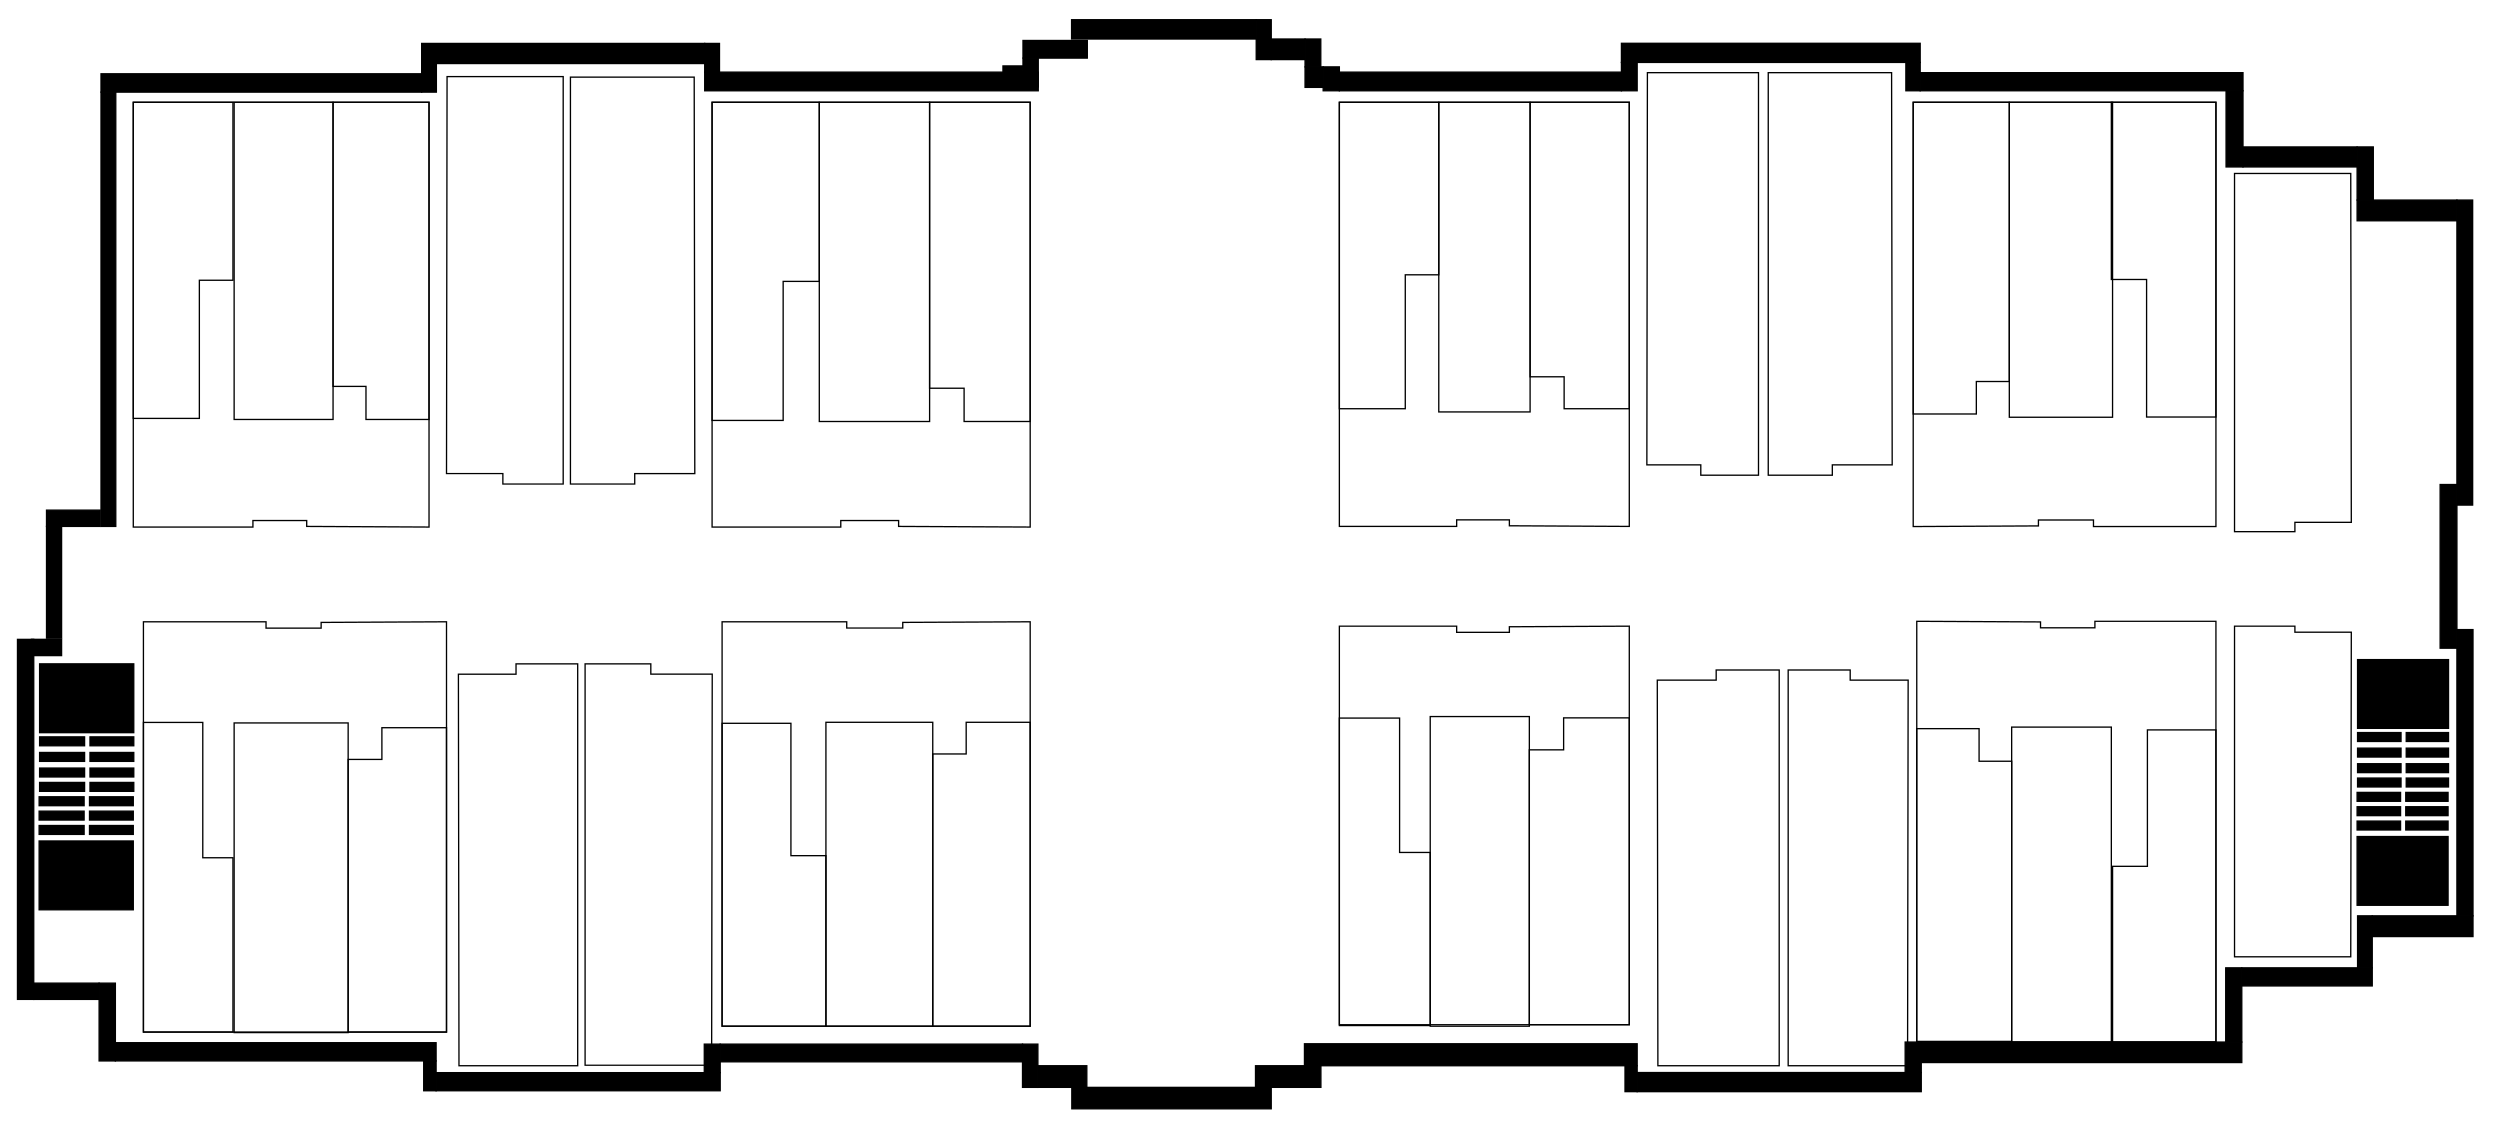
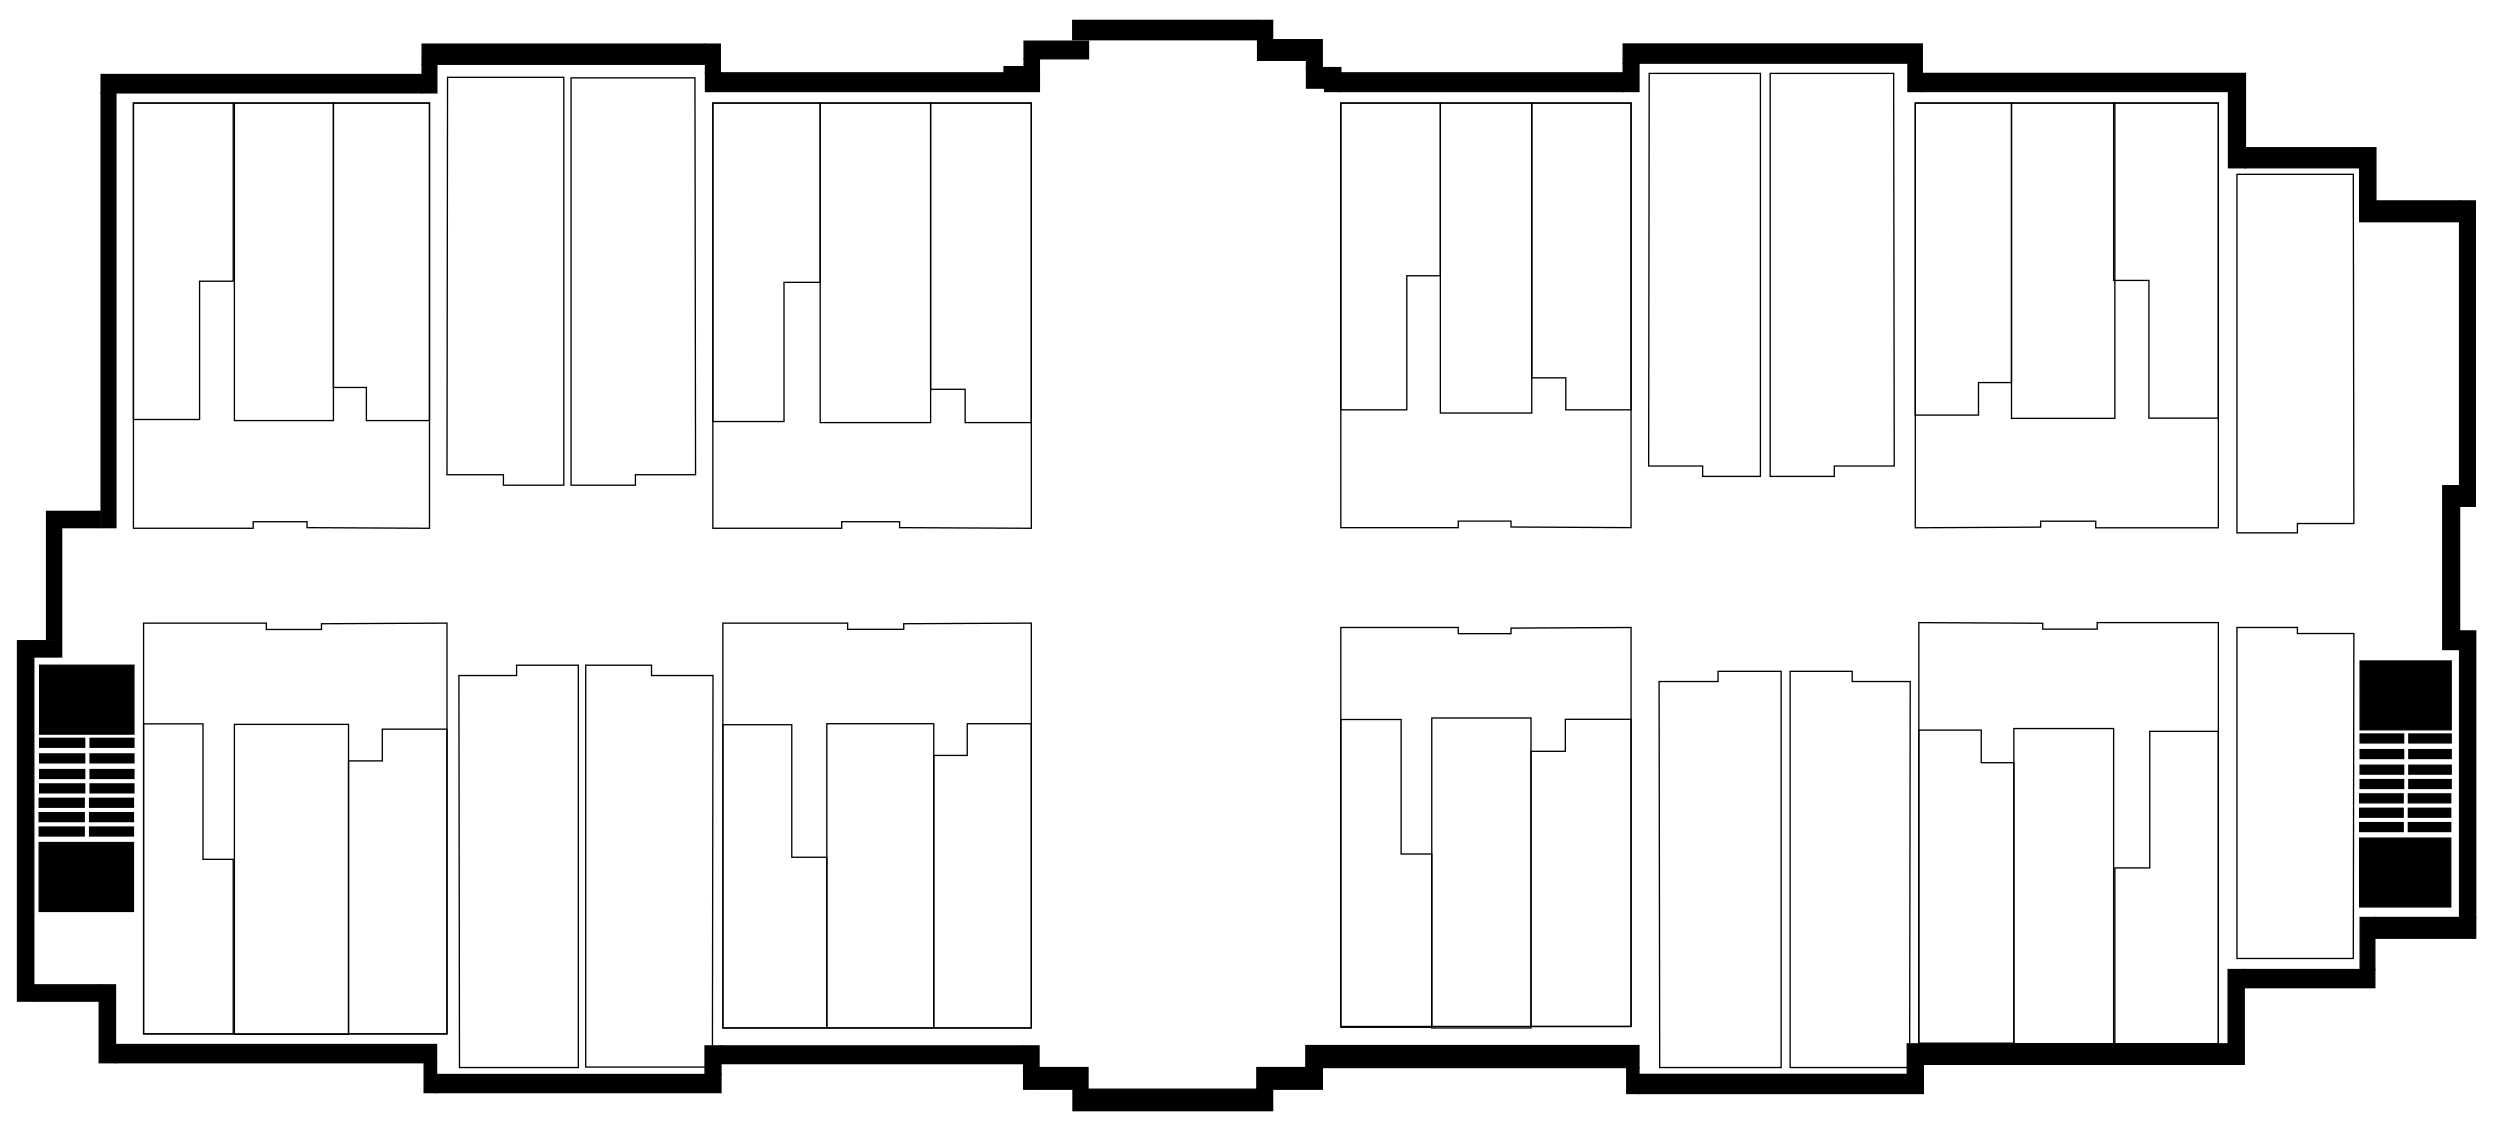
- <svg xmlns="http://www.w3.org/2000/svg" viewBox="0 0 1886.53 856.43">
+ <svg xmlns="http://www.w3.org/2000/svg" id="Layer_1" data-name="Layer 1" viewBox="0 0 1884.48 856.92">
  <defs>
    <style>
      .cls-1 {
        fill: none;
      }

      .cls-1, .cls-2 {
        stroke: #000;
        stroke-miterlimit: 10;
      }
    </style>
  </defs>
  <g id="Units">
-     <polygon id="C208" class="cls-1" points="1243.15 54.84 1242.74 350.8 1283.44 350.8 1283.44 358.61 1326.98 358.61 1326.98 54.84 1243.15 54.84" />
-     <polygon id="C213" class="cls-1" points="537 803.84 537.46 508.73 491.11 508.73 491.11 500.95 441.52 500.95 441.52 803.84 537 803.84" />
-     <polygon id="C215" class="cls-1" points="346.35 804.22 345.92 508.74 389.4 508.74 389.4 500.95 435.93 500.95 435.93 804.22 346.35 804.22" />
-     <polygon id="C207" class="cls-1" points="1251.06 804.22 1250.61 513.25 1295.05 513.25 1295.05 505.57 1342.61 505.57 1342.61 804.22 1251.06 804.22" />
-     <polygon id="C211" class="cls-1" points="544.9 469.21 544.9 774.38 777.39 774.38 777.39 469.21 681.23 469.67 681.23 473.92 638.95 473.92 638.95 469.21 544.9 469.21" />
-     <polygon id="C211-C" class="cls-1" points="596.84 545.81 596.84 645.7 623.25 645.7 623.25 774.38 544.9 774.38 544.9 545.81 596.84 545.81" />
-     <polygon id="C211-A" class="cls-1" points="777.39 545.05 729.09 545.05 729.09 568.95 703.87 568.95 703.87 774.38 777.39 774.38 777.39 545.05" />
-     <rect id="C211-B" class="cls-1" x="623.25" y="545.05" width="80.62" height="229.33" />
-     <polygon id="C206" class="cls-1" points="1427.42 54.84 1427.87 350.8 1382.69 350.8 1382.69 358.61 1334.34 358.61 1334.34 54.84 1427.42 54.84" />
-     <polygon id="C205" class="cls-1" points="1439.47 804.22 1439.91 513.25 1396.18 513.25 1396.18 505.57 1349.38 505.57 1349.38 804.22 1439.47 804.22" />
-     <polygon id="C202" class="cls-1" points="1773.9 130.92 1774.33 394.14 1731.76 394.14 1731.76 401.18 1686.2 401.18 1686.2 130.92 1773.9 130.92" />
-     <polygon id="C201" class="cls-1" points="1773.9 721.99 1774.33 477.07 1731.76 477.07 1731.76 472.51 1686.2 472.51 1686.2 721.99 1773.9 721.99" />
-     <polygon id="C214" class="cls-1" points="523.85 58.2 524.3 357.37 478.97 357.37 478.97 365.26 430.46 365.26 430.46 58.2 523.85 58.2" />
-     <polygon id="C216" class="cls-1" points="337.36 57.81 336.94 357.36 379.47 357.36 379.47 365.26 424.99 365.26 424.99 57.81 337.36 57.81" />
-     <polygon id="C218" class="cls-1" points="100.58 397.72 100.58 77.19 323.75 77.19 323.75 397.72 231.44 397.24 231.44 392.78 190.86 392.78 190.86 397.72 100.58 397.72" />
-     <polygon id="C218-C" class="cls-1" points="150.44 315.73 150.44 211.48 175.79 211.48 175.79 77.19 100.58 77.19 100.58 315.73 150.44 315.73" />
-     <polygon id="C218-A" class="cls-1" points="323.75 316.53 276.17 316.53 276.17 291.58 251.33 291.58 251.33 77.19 323.75 77.19 323.75 316.53" />
-     <polygon id="C217" class="cls-1" points="108.23 469.21 108.23 778.81 336.94 778.81 336.94 469.21 242.33 469.68 242.33 473.99 200.75 473.99 200.75 469.21 108.23 469.21" />
-     <polygon id="C217-C" class="cls-1" points="153.02 545.15 153.02 647.27 175.79 647.27 175.79 778.81 108.23 778.81 108.23 545.15 153.02 545.15" />
-     <polygon id="C217-A" class="cls-1" points="336.94 549.14 288.18 549.14 288.18 573.07 262.72 573.07 262.72 778.81 336.94 778.81 336.94 549.14" />
-     <polygon id="C210" class="cls-1" points="1010.7 397.24 1010.7 77.19 1229.48 77.19 1229.48 397.24 1138.99 396.76 1138.99 392.31 1099.21 392.31 1099.21 397.24 1010.7 397.24" />
-     <polygon id="C210-C" class="cls-1" points="1060.44 308.43 1060.44 207.37 1085.72 207.37 1085.72 77.19 1010.7 77.19 1010.7 308.43 1060.44 308.43" />
-     <polygon id="C210-A" class="cls-1" points="1229.48 308.43 1180.31 308.43 1180.31 284.33 1154.64 284.33 1154.64 77.19 1229.48 77.19 1229.48 308.43" />
-     <polygon id="C209" class="cls-1" points="1010.7 472.51 1010.7 773.25 1229.48 773.25 1229.48 472.51 1138.99 472.96 1138.99 477.15 1099.21 477.15 1099.21 472.51 1010.7 472.51" />
-     <polygon id="C309-C" class="cls-1" points="1056.15 541.87 1056.15 643.27 1079.26 643.27 1079.26 773.89 1010.7 773.89 1010.7 541.87 1056.15 541.87" />
-     <polygon id="C309-A" class="cls-1" points="1229.48 541.71 1179.93 541.71 1179.93 565.84 1154.05 565.84 1154.05 773.25 1229.48 773.25 1229.48 541.71" />
-     <polygon id="C304" class="cls-1" points="1672.17 397.34 1672.17 77.19 1443.73 77.19 1443.73 397.34 1538.22 396.86 1538.22 392.41 1579.76 392.41 1579.76 397.34 1672.17 397.34" />
-     <polygon id="C204-C" class="cls-1" points="1619.84 314.69 1619.84 210.9 1593.24 210.9 1593.24 77.19 1672.17 77.19 1672.17 314.69 1619.84 314.69" />
-     <polygon id="C204-A" class="cls-1" points="1443.73 312.4 1491.37 312.4 1491.37 287.89 1516.25 287.89 1516.25 77.19 1443.73 77.19 1443.73 312.4" />
-     <polygon id="C203" class="cls-1" points="1672.17 468.84 1672.17 786.35 1446.41 786.35 1446.41 468.84 1539.8 469.31 1539.8 473.73 1580.84 473.73 1580.84 468.84 1672.17 468.84" />
-     <polygon id="C203-C" class="cls-1" points="1620.46 550.8 1620.46 653.74 1594.17 653.74 1594.17 786.35 1672.17 786.35 1672.17 550.8 1620.46 550.8" />
-     <polygon id="C203-A" class="cls-1" points="1446.36 549.85 1493.44 549.85 1493.44 574.44 1518.03 574.44 1518.03 785.85 1446.36 785.85 1446.36 549.85" />
-     <rect id="C217-B" class="cls-1" x="176.68" y="545.54" width="86.04" height="233.66" />
-     <rect id="C218-B" class="cls-1" x="176.68" y="77.19" width="74.65" height="239.34" />
-     <rect id="C210-B" class="cls-1" x="1085.72" y="77.19" width="68.91" height="233.66" />
-     <rect id="C209B" class="cls-1" x="1079.26" y="540.72" width="74.8" height="233.66" />
-     <rect id="C204-B" class="cls-1" x="1516.25" y="77.19" width="77.91" height="237.67" />
-     <rect id="C203-B" class="cls-1" x="1518.03" y="548.68" width="75.21" height="237.67" />
-     <polygon id="C212" class="cls-1" points="537.35 397.72 537.35 77.19 777.39 77.19 777.39 397.72 678.1 397.24 678.1 392.78 634.46 392.78 634.46 397.72 537.35 397.72" />
-     <polygon id="C212-C" class="cls-1" points="590.98 317.26 590.98 212.34 618.25 212.34 618.25 77.19 537.35 77.19 537.35 317.26 590.98 317.26" />
-     <polygon id="C212-A" class="cls-1" points="777.39 318.06 727.52 318.06 727.52 292.96 701.48 292.96 701.48 77.19 777.39 77.19 777.39 318.06" />
-     <rect id="C212-B" class="cls-1" x="618.25" y="77.19" width="83.24" height="240.88" />
+     <polygon id="C208" class="cls-1" points="1243.15 55.33 1242.74 351.29 1283.44 351.29 1283.44 359.1 1326.98 359.1 1326.98 55.33 1243.15 55.33" />
+     <polygon id="C213" class="cls-1" points="537 804.33 537.46 509.22 491.11 509.22 491.11 501.44 441.52 501.44 441.52 804.33 537 804.33" />
+     <polygon id="C215" class="cls-1" points="346.35 804.71 345.92 509.23 389.4 509.23 389.4 501.44 435.93 501.44 435.93 804.71 346.35 804.71" />
+     <polygon id="C207" class="cls-1" points="1251.06 804.71 1250.61 513.74 1295.05 513.74 1295.05 506.06 1342.61 506.06 1342.61 804.71 1251.06 804.71" />
+     <polygon id="C211" class="cls-1" points="544.9 469.7 544.9 774.87 777.39 774.87 777.39 469.7 681.23 470.16 681.23 474.41 638.95 474.41 638.95 469.7 544.9 469.7" />
+     <polygon id="C211-C" class="cls-1" points="596.84 546.3 596.84 646.19 623.25 646.19 623.25 774.87 544.9 774.87 544.9 546.3 596.84 546.3" />
+     <polygon id="C211-A" class="cls-1" points="777.39 545.54 729.09 545.54 729.09 569.44 703.87 569.44 703.87 774.87 777.39 774.87 777.39 545.54" />
+     <rect id="C211-B" class="cls-1" x="623.25" y="545.54" width="80.62" height="229.33" />
+     <polygon id="C206" class="cls-1" points="1427.42 55.33 1427.87 351.29 1382.69 351.29 1382.69 359.1 1334.34 359.1 1334.34 55.33 1427.42 55.33" />
+     <polygon id="C205" class="cls-1" points="1439.47 804.71 1439.91 513.74 1396.18 513.74 1396.18 506.06 1349.38 506.06 1349.38 804.71 1439.47 804.71" />
+     <polygon id="C202" class="cls-1" points="1773.9 131.41 1774.33 394.63 1731.76 394.63 1731.76 401.67 1686.2 401.67 1686.2 131.41 1773.9 131.41" />
+     <polygon id="C201" class="cls-1" points="1773.9 722.48 1774.33 477.56 1731.76 477.56 1731.76 473 1686.2 473 1686.2 722.48 1773.9 722.48" />
+     <polygon id="C214" class="cls-1" points="523.85 58.69 524.3 357.86 478.97 357.86 478.97 365.75 430.46 365.75 430.46 58.69 523.85 58.69" />
+     <polygon id="C216" class="cls-1" points="337.36 58.3 336.94 357.85 379.47 357.85 379.47 365.75 424.99 365.75 424.99 58.3 337.36 58.3" />
+     <polygon id="C218" class="cls-1" points="100.58 398.21 100.58 77.68 323.75 77.68 323.75 398.21 231.44 397.73 231.44 393.27 190.86 393.27 190.86 398.21 100.58 398.21" />
+     <polygon id="C218-C" class="cls-1" points="150.44 316.22 150.44 211.97 175.79 211.97 175.79 77.68 100.58 77.68 100.58 316.22 150.44 316.22" />
+     <polygon id="C218-A" class="cls-1" points="323.75 317.02 276.17 317.02 276.17 292.07 251.33 292.07 251.33 77.68 323.75 77.68 323.75 317.02" />
+     <polygon id="C217" class="cls-1" points="108.23 469.7 108.23 779.3 336.94 779.3 336.94 469.7 242.33 470.17 242.33 474.48 200.75 474.48 200.75 469.7 108.23 469.7" />
+     <polygon id="C217-C" class="cls-1" points="153.02 545.64 153.02 647.76 175.79 647.76 175.79 779.3 108.23 779.3 108.23 545.64 153.02 545.64" />
+     <polygon id="C217-A" class="cls-1" points="336.94 549.63 288.18 549.63 288.18 573.56 262.72 573.56 262.72 779.3 336.94 779.3 336.94 549.63" />
+     <polygon id="C210" class="cls-1" points="1010.7 397.73 1010.7 77.68 1229.48 77.68 1229.48 397.73 1138.99 397.25 1138.99 392.8 1099.21 392.8 1099.21 397.73 1010.7 397.73" />
+     <polygon id="C210-C" class="cls-1" points="1060.44 308.92 1060.44 207.86 1085.72 207.86 1085.72 77.68 1010.7 77.68 1010.7 308.92 1060.44 308.92" />
+     <polygon id="C210-A" class="cls-1" points="1229.48 308.92 1180.31 308.92 1180.31 284.82 1154.64 284.82 1154.64 77.68 1229.48 77.68 1229.48 308.92" />
+     <polygon id="C209" class="cls-1" points="1010.7 473 1010.7 773.74 1229.48 773.74 1229.48 473 1138.99 473.45 1138.99 477.64 1099.21 477.64 1099.21 473 1010.7 473" />
+     <polygon id="C209-C" class="cls-1" points="1056.15 542.36 1056.15 643.76 1079.26 643.76 1079.26 774.38 1010.7 774.38 1010.7 542.36 1056.15 542.36" />
+     <polygon id="C209-A" class="cls-1" points="1229.48 542.2 1179.93 542.2 1179.93 566.33 1154.05 566.33 1154.05 773.74 1229.48 773.74 1229.48 542.2" />
+     <polygon id="C204" class="cls-1" points="1672.17 397.83 1672.17 77.68 1443.73 77.68 1443.73 397.83 1538.22 397.35 1538.22 392.9 1579.76 392.9 1579.76 397.83 1672.17 397.83" />
+     <polygon id="C204-C" class="cls-1" points="1619.84 315.18 1619.84 211.39 1593.24 211.39 1593.24 77.68 1672.17 77.68 1672.17 315.18 1619.84 315.18" />
+     <polygon id="C204-A" class="cls-1" points="1443.73 312.89 1491.37 312.89 1491.37 288.38 1516.25 288.38 1516.25 77.68 1443.73 77.68 1443.73 312.89" />
+     <polygon id="C203" class="cls-1" points="1672.17 469.33 1672.17 786.84 1446.41 786.84 1446.41 469.33 1539.8 469.8 1539.8 474.22 1580.84 474.22 1580.84 469.33 1672.17 469.33" />
+     <polygon id="C203-C" class="cls-1" points="1620.46 551.29 1620.46 654.23 1594.17 654.23 1594.17 786.84 1672.17 786.84 1672.17 551.29 1620.46 551.29" />
+     <polygon id="C203-A" class="cls-1" points="1446.36 550.34 1493.44 550.34 1493.44 574.93 1518.03 574.93 1518.03 786.34 1446.36 786.34 1446.36 550.34" />
+     <rect id="C217-B" class="cls-1" x="176.68" y="546.03" width="86.04" height="233.66" />
+     <rect id="C118-B" class="cls-1" x="176.68" y="77.68" width="74.65" height="239.34" />
+     <rect id="C210-B" class="cls-1" x="1085.72" y="77.68" width="68.91" height="233.66" />
+     <rect id="C209B" class="cls-1" x="1079.26" y="541.21" width="74.8" height="233.66" />
+     <rect id="C204-B" class="cls-1" x="1516.25" y="77.68" width="77.91" height="237.67" />
+     <rect id="C203-B" class="cls-1" x="1518.03" y="549.17" width="75.21" height="237.67" />
+     <polygon id="C212" class="cls-1" points="537.35 398.21 537.35 77.68 777.39 77.68 777.39 398.21 678.1 397.73 678.1 393.27 634.46 393.27 634.46 398.21 537.35 398.21" />
+     <polygon id="C212-C" class="cls-1" points="590.98 317.75 590.98 212.83 618.25 212.83 618.25 77.68 537.35 77.68 537.35 317.75 590.98 317.75" />
+     <polygon id="C212-A" class="cls-1" points="777.39 318.55 727.52 318.55 727.52 293.45 701.48 293.45 701.48 77.68 777.39 77.68 777.39 318.55" />
+     <rect id="C212-B" class="cls-1" x="618.25" y="77.68" width="83.24" height="240.88" />
  </g>
  <g id="Outline">
-     <rect class="cls-2" x="808.81" y="820.54" width="150.47" height="16.18" />
-     <rect class="cls-2" x="771.6" y="787.91" width="11.6" height="32.63" />
-     <rect class="cls-2" x="1235.42" y="809.35" width="214.38" height="14.43" />
-     <rect class="cls-2" x="1226.25" y="804.22" width="9.17" height="19.55" />
-     <rect class="cls-2" x="1437.66" y="786.35" width="12.13" height="23.01" />
-     <rect class="cls-2" x="1449.8" y="786.35" width="241.89" height="15.46" />
-     <rect class="cls-2" x="1679.55" y="730.34" width="12.13" height="56.01" />
-     <rect class="cls-2" x="1691.69" y="730.34" width="98.43" height="13.66" />
-     <rect class="cls-2" x="1779.06" y="691.1" width="11.06" height="39.24" />
-     <rect class="cls-2" x="1841.35" y="365.62" width="12.67" height="123.51" />
-     <rect class="cls-2" x="1854.02" y="150.97" width="11.87" height="230.17" />
-     <rect class="cls-2" x="1764.76" y="124.81" width="40.09" height="12.22" transform="translate(1915.73 -1653.89) rotate(90)" />
-     <rect class="cls-2" x="1679.82" y="68.51" width="12.76" height="57.47" />
-     <rect class="cls-2" x="1448.99" y="54.84" width="243.6" height="13.66" />
-     <rect class="cls-2" x="1223.55" y="32.67" width="225.44" height="14.44" />
-     <rect class="cls-2" x="808.63" y="14.88" width="139.33" height="14.56" />
-     <rect class="cls-2" x="771.96" y="30.54" width="48.54" height="13.3" />
-     <rect class="cls-2" x="531.78" y="54.43" width="251.69" height="14.08" />
-     <rect class="cls-2" x="318.2" y="32.77" width="213.57" height="15.18" />
-     <rect class="cls-2" x="318.2" y="47.95" width="11.09" height="21.57" />
-     <rect class="cls-2" x="76.22" y="55.68" width="241.98" height="13.84" />
-     <rect class="cls-2" x="76.22" y="69.53" width="11.15" height="327.71" />
-     <rect class="cls-2" x="543.46" y="787.91" width="228.13" height="13.35" />
-     <rect class="cls-2" x="531.46" y="787.91" width="12" height="21.53" />
-     <rect class="cls-2" x="329.08" y="809.44" width="214.38" height="13.66" />
-     <rect class="cls-2" x="319.73" y="800.58" width="9.35" height="22.52" />
-     <rect class="cls-2" x="74.79" y="741.89" width="12.27" height="58.7" />
-     <rect class="cls-2" x="87.06" y="786.83" width="242.02" height="13.75" />
-     <rect class="cls-2" x="783.19" y="804.22" width="36.94" height="16.31" />
-     <rect class="cls-2" x="947.42" y="804.22" width="49.35" height="16.31" />
-     <rect class="cls-2" x="984.36" y="787.64" width="251.06" height="16.58" />
-     <rect class="cls-2" x="1790.11" y="691.1" width="76.04" height="15.64" />
-     <rect class="cls-2" x="1854.02" y="475.1" width="12.13" height="216" />
-     <rect class="cls-2" x="1778.7" y="150.97" width="75.33" height="15.64" />
-     <rect class="cls-2" x="1692.58" y="110.88" width="86.11" height="15.1" />
-     <rect class="cls-2" x="1438.2" y="47.11" width="10.79" height="21.39" />
-     <rect class="cls-2" x="1223.55" y="47.11" width="11.87" height="21.39" />
-     <rect class="cls-2" x="1010.7" y="54.43" width="212.85" height="14.08" />
-     <rect class="cls-2" x="998.47" y="50.47" width="12.22" height="18.03" />
-     <rect class="cls-2" x="984.81" y="50.47" width="13.66" height="15.46" />
-     <rect class="cls-2" x="947.96" y="14.88" width="11.33" height="30.08" />
-     <rect class="cls-2" x="984.81" y="29.44" width="11.87" height="21.03" />
-     <rect class="cls-2" x="959.28" y="29.44" width="25.53" height="15.52" />
-     <rect class="cls-2" x="771.96" y="43.85" width="11.51" height="21.72" />
-     <rect class="cls-2" x="756.85" y="49.75" width="15.1" height="4.96" />
-     <rect class="cls-2" x="531.78" y="32.77" width="11.15" height="21.94" />
-     <rect class="cls-2" x="13.19" y="482.47" width="12.27" height="271.68" />
-     <rect class="cls-2" x="43.99" y="723.36" width="12.27" height="49.33" transform="translate(798.14 697.9) rotate(90)" />
+     <rect class="cls-2" x="808.81" y="821.03" width="150.47" height="16.18" />
+     <rect class="cls-2" x="771.6" y="788.4" width="11.6" height="32.63" />
+     <rect class="cls-2" x="1235.42" y="809.84" width="214.38" height="14.43" />
+     <rect class="cls-2" x="1226.25" y="804.71" width="9.17" height="19.55" />
+     <rect class="cls-2" x="1437.66" y="786.84" width="12.13" height="23.01" />
+     <rect class="cls-2" x="1449.8" y="786.84" width="241.89" height="15.46" />
+     <rect class="cls-2" x="1679.55" y="730.83" width="12.13" height="56.01" />
+     <rect class="cls-2" x="1691.69" y="730.83" width="98.43" height="13.66" />
+     <rect class="cls-2" x="1779.06" y="691.59" width="11.06" height="39.24" />
+     <rect class="cls-2" x="1841.35" y="366.11" width="12.67" height="123.51" />
+     <rect class="cls-2" x="1854.02" y="151.46" width="11.87" height="230.17" />
+     <rect class="cls-2" x="1778.7" y="111.36" width="12.22" height="40.09" />
+     <rect class="cls-2" x="1679.82" y="69" width="12.76" height="57.47" />
+     <rect class="cls-2" x="1448.99" y="55.33" width="243.6" height="13.66" />
+     <rect class="cls-2" x="1223.55" y="33.16" width="225.44" height="14.44" />
+     <rect class="cls-2" x="808.63" y="15.37" width="139.33" height="14.56" />
+     <rect class="cls-2" x="771.96" y="31.03" width="48.54" height="13.3" />
+     <rect class="cls-2" x="531.78" y="54.92" width="251.69" height="14.08" />
+     <rect class="cls-2" x="318.2" y="33.26" width="213.57" height="15.18" />
+     <rect class="cls-2" x="318.2" y="48.44" width="11.09" height="21.57" />
+     <rect class="cls-2" x="76.22" y="56.17" width="241.98" height="13.84" />
+     <rect class="cls-2" x="76.22" y="70.02" width="11.15" height="327.71" />
+     <rect class="cls-2" x="543.46" y="788.4" width="228.13" height="13.35" />
+     <rect class="cls-2" x="531.46" y="788.4" width="12" height="21.53" />
+     <rect class="cls-2" x="329.08" y="809.93" width="214.38" height="13.66" />
+     <rect class="cls-2" x="319.73" y="801.07" width="9.35" height="22.52" />
+     <rect class="cls-2" x="74.79" y="742.38" width="12.27" height="58.7" />
+     <rect class="cls-2" x="87.06" y="787.32" width="242.02" height="13.75" />
+     <rect class="cls-2" x="783.19" y="804.71" width="36.94" height="16.31" />
+     <rect class="cls-2" x="947.42" y="804.71" width="49.35" height="16.31" />
+     <rect class="cls-2" x="984.36" y="788.13" width="251.06" height="16.58" />
+     <rect class="cls-2" x="1790.11" y="691.59" width="76.04" height="15.64" />
+     <rect class="cls-2" x="1854.02" y="475.59" width="12.13" height="216" />
+     <rect class="cls-2" x="1778.7" y="151.46" width="75.33" height="15.64" />
+     <rect class="cls-2" x="1692.58" y="111.37" width="86.11" height="15.1" />
+     <rect class="cls-2" x="1438.2" y="47.6" width="10.79" height="21.39" />
+     <rect class="cls-2" x="1223.55" y="47.6" width="11.87" height="21.39" />
+     <rect class="cls-2" x="1010.7" y="54.92" width="212.85" height="14.08" />
+     <rect class="cls-2" x="998.47" y="50.96" width="12.22" height="18.03" />
+     <rect class="cls-2" x="984.81" y="50.96" width="13.66" height="15.46" />
+     <rect class="cls-2" x="947.96" y="15.37" width="11.33" height="30.08" />
+     <rect class="cls-2" x="984.81" y="29.93" width="11.87" height="21.03" />
+     <rect class="cls-2" x="959.28" y="29.93" width="25.53" height="15.52" />
+     <rect class="cls-2" x="771.96" y="44.34" width="11.51" height="21.72" />
+     <rect class="cls-2" x="756.85" y="50.24" width="15.1" height="4.96" />
+     <rect class="cls-2" x="531.78" y="33.26" width="11.15" height="21.94" />
+     <rect class="cls-2" x="13.19" y="482.96" width="12.27" height="271.68" />
+     <rect class="cls-2" x="25.45" y="742.38" width="49.33" height="12.27" />
  </g>
  <g id="Stair">
-     <rect class="cls-2" x="1779.05" y="497.75" width="68.64" height="51.87" />
-     <rect class="cls-2" x="1815.77" y="564.55" width="31.91" height="6.72" />
-     <rect class="cls-2" x="1779.05" y="564.55" width="32.79" height="6.72" />
-     <rect class="cls-2" x="1815.77" y="552.8" width="31.91" height="6.72" />
-     <rect class="cls-2" x="1779.05" y="552.8" width="32.79" height="6.72" />
-     <rect class="cls-2" x="1815.77" y="576.31" width="31.91" height="6.72" />
-     <rect class="cls-2" x="1779.05" y="576.31" width="32.79" height="6.72" />
-     <rect class="cls-2" x="1815.77" y="587.13" width="31.91" height="6.72" />
-     <rect class="cls-2" x="1779.05" y="587.13" width="32.79" height="6.72" />
-     <rect class="cls-2" x="1815.42" y="597.95" width="31.91" height="6.72" />
-     <rect class="cls-2" x="1778.7" y="597.95" width="32.79" height="6.72" />
-     <rect class="cls-2" x="1815.42" y="608.77" width="31.91" height="6.72" />
-     <rect class="cls-2" x="1778.7" y="608.77" width="32.79" height="6.72" />
-     <rect class="cls-2" x="1815.42" y="619.6" width="31.91" height="6.72" />
-     <rect class="cls-2" x="1778.7" y="619.6" width="32.79" height="6.72" />
-     <rect class="cls-2" x="1778.7" y="631.26" width="68.64" height="51.87" />
-     <rect class="cls-2" x="29.89" y="500.95" width="71.05" height="51.93" />
-     <rect class="cls-2" x="67.91" y="567.82" width="33.04" height="6.72" />
-     <rect class="cls-2" x="29.89" y="567.82" width="33.94" height="6.72" />
-     <rect class="cls-2" x="67.91" y="556.05" width="33.04" height="6.72" />
-     <rect class="cls-2" x="29.89" y="556.05" width="33.94" height="6.72" />
-     <rect class="cls-2" x="67.91" y="579.59" width="33.04" height="6.72" />
-     <rect class="cls-2" x="29.89" y="579.59" width="33.94" height="6.72" />
-     <rect class="cls-2" x="67.91" y="590.43" width="33.04" height="6.72" />
-     <rect class="cls-2" x="29.89" y="590.43" width="33.94" height="6.72" />
-     <rect class="cls-2" x="67.54" y="601.26" width="33.04" height="6.72" />
-     <rect class="cls-2" x="29.53" y="601.26" width="33.94" height="6.72" />
-     <rect class="cls-2" x="67.54" y="612.1" width="33.04" height="6.72" />
-     <rect class="cls-2" x="29.53" y="612.1" width="33.94" height="6.72" />
-     <rect class="cls-2" x="67.54" y="622.93" width="33.04" height="6.72" />
-     <rect class="cls-2" x="29.53" y="622.93" width="33.94" height="6.72" />
-     <rect class="cls-2" x="29.53" y="634.61" width="71.05" height="51.93" />
-     <rect class="cls-2" x="35.11" y="397.24" width="11.36" height="84.33" />
-     <rect class="cls-2" x="49.21" y="370.87" width="12.27" height="40.48" transform="translate(446.45 335.76) rotate(90)" />
-     <rect class="cls-2" x="28.97" y="477.25" width="12.27" height="22.72" transform="translate(523.72 453.5) rotate(90)" />
+     <rect class="cls-2" x="1779.05" y="498.24" width="68.64" height="51.87" />
+     <rect class="cls-2" x="1815.77" y="565.04" width="31.91" height="6.72" />
+     <rect class="cls-2" x="1779.05" y="565.04" width="32.79" height="6.72" />
+     <rect class="cls-2" x="1815.77" y="553.29" width="31.91" height="6.72" />
+     <rect class="cls-2" x="1779.05" y="553.29" width="32.79" height="6.72" />
+     <rect class="cls-2" x="1815.77" y="576.8" width="31.91" height="6.72" />
+     <rect class="cls-2" x="1779.05" y="576.8" width="32.79" height="6.72" />
+     <rect class="cls-2" x="1815.77" y="587.62" width="31.91" height="6.72" />
+     <rect class="cls-2" x="1779.05" y="587.62" width="32.79" height="6.72" />
+     <rect class="cls-2" x="1815.42" y="598.44" width="31.91" height="6.72" />
+     <rect class="cls-2" x="1778.7" y="598.44" width="32.79" height="6.72" />
+     <rect class="cls-2" x="1815.42" y="609.26" width="31.91" height="6.72" />
+     <rect class="cls-2" x="1778.7" y="609.26" width="32.79" height="6.72" />
+     <rect class="cls-2" x="1815.42" y="620.09" width="31.91" height="6.72" />
+     <rect class="cls-2" x="1778.7" y="620.09" width="32.79" height="6.72" />
+     <rect class="cls-2" x="1778.7" y="631.75" width="68.64" height="51.87" />
+     <rect class="cls-2" x="29.89" y="501.44" width="71.05" height="51.93" />
+     <rect class="cls-2" x="67.91" y="568.31" width="33.04" height="6.72" />
+     <rect class="cls-2" x="29.89" y="568.31" width="33.94" height="6.72" />
+     <rect class="cls-2" x="67.91" y="556.54" width="33.04" height="6.72" />
+     <rect class="cls-2" x="29.89" y="556.54" width="33.94" height="6.72" />
+     <rect class="cls-2" x="67.91" y="580.08" width="33.04" height="6.72" />
+     <rect class="cls-2" x="29.89" y="580.08" width="33.94" height="6.72" />
+     <rect class="cls-2" x="67.91" y="590.92" width="33.04" height="6.72" />
+     <rect class="cls-2" x="29.89" y="590.92" width="33.94" height="6.72" />
+     <rect class="cls-2" x="67.54" y="601.75" width="33.04" height="6.72" />
+     <rect class="cls-2" x="29.53" y="601.75" width="33.94" height="6.72" />
+     <rect class="cls-2" x="67.54" y="612.59" width="33.04" height="6.72" />
+     <rect class="cls-2" x="29.53" y="612.59" width="33.94" height="6.72" />
+     <rect class="cls-2" x="67.54" y="623.42" width="33.04" height="6.72" />
+     <rect class="cls-2" x="29.53" y="623.42" width="33.94" height="6.72" />
+     <rect class="cls-2" x="29.53" y="635.1" width="71.05" height="51.93" />
+     <rect class="cls-2" x="35.11" y="397.73" width="11.36" height="84.33" />
+     <rect class="cls-2" x="35.1" y="385.46" width="40.48" height="12.27" />
+     <rect class="cls-2" x="23.75" y="482.96" width="22.72" height="12.27" />
  </g>
</svg>
